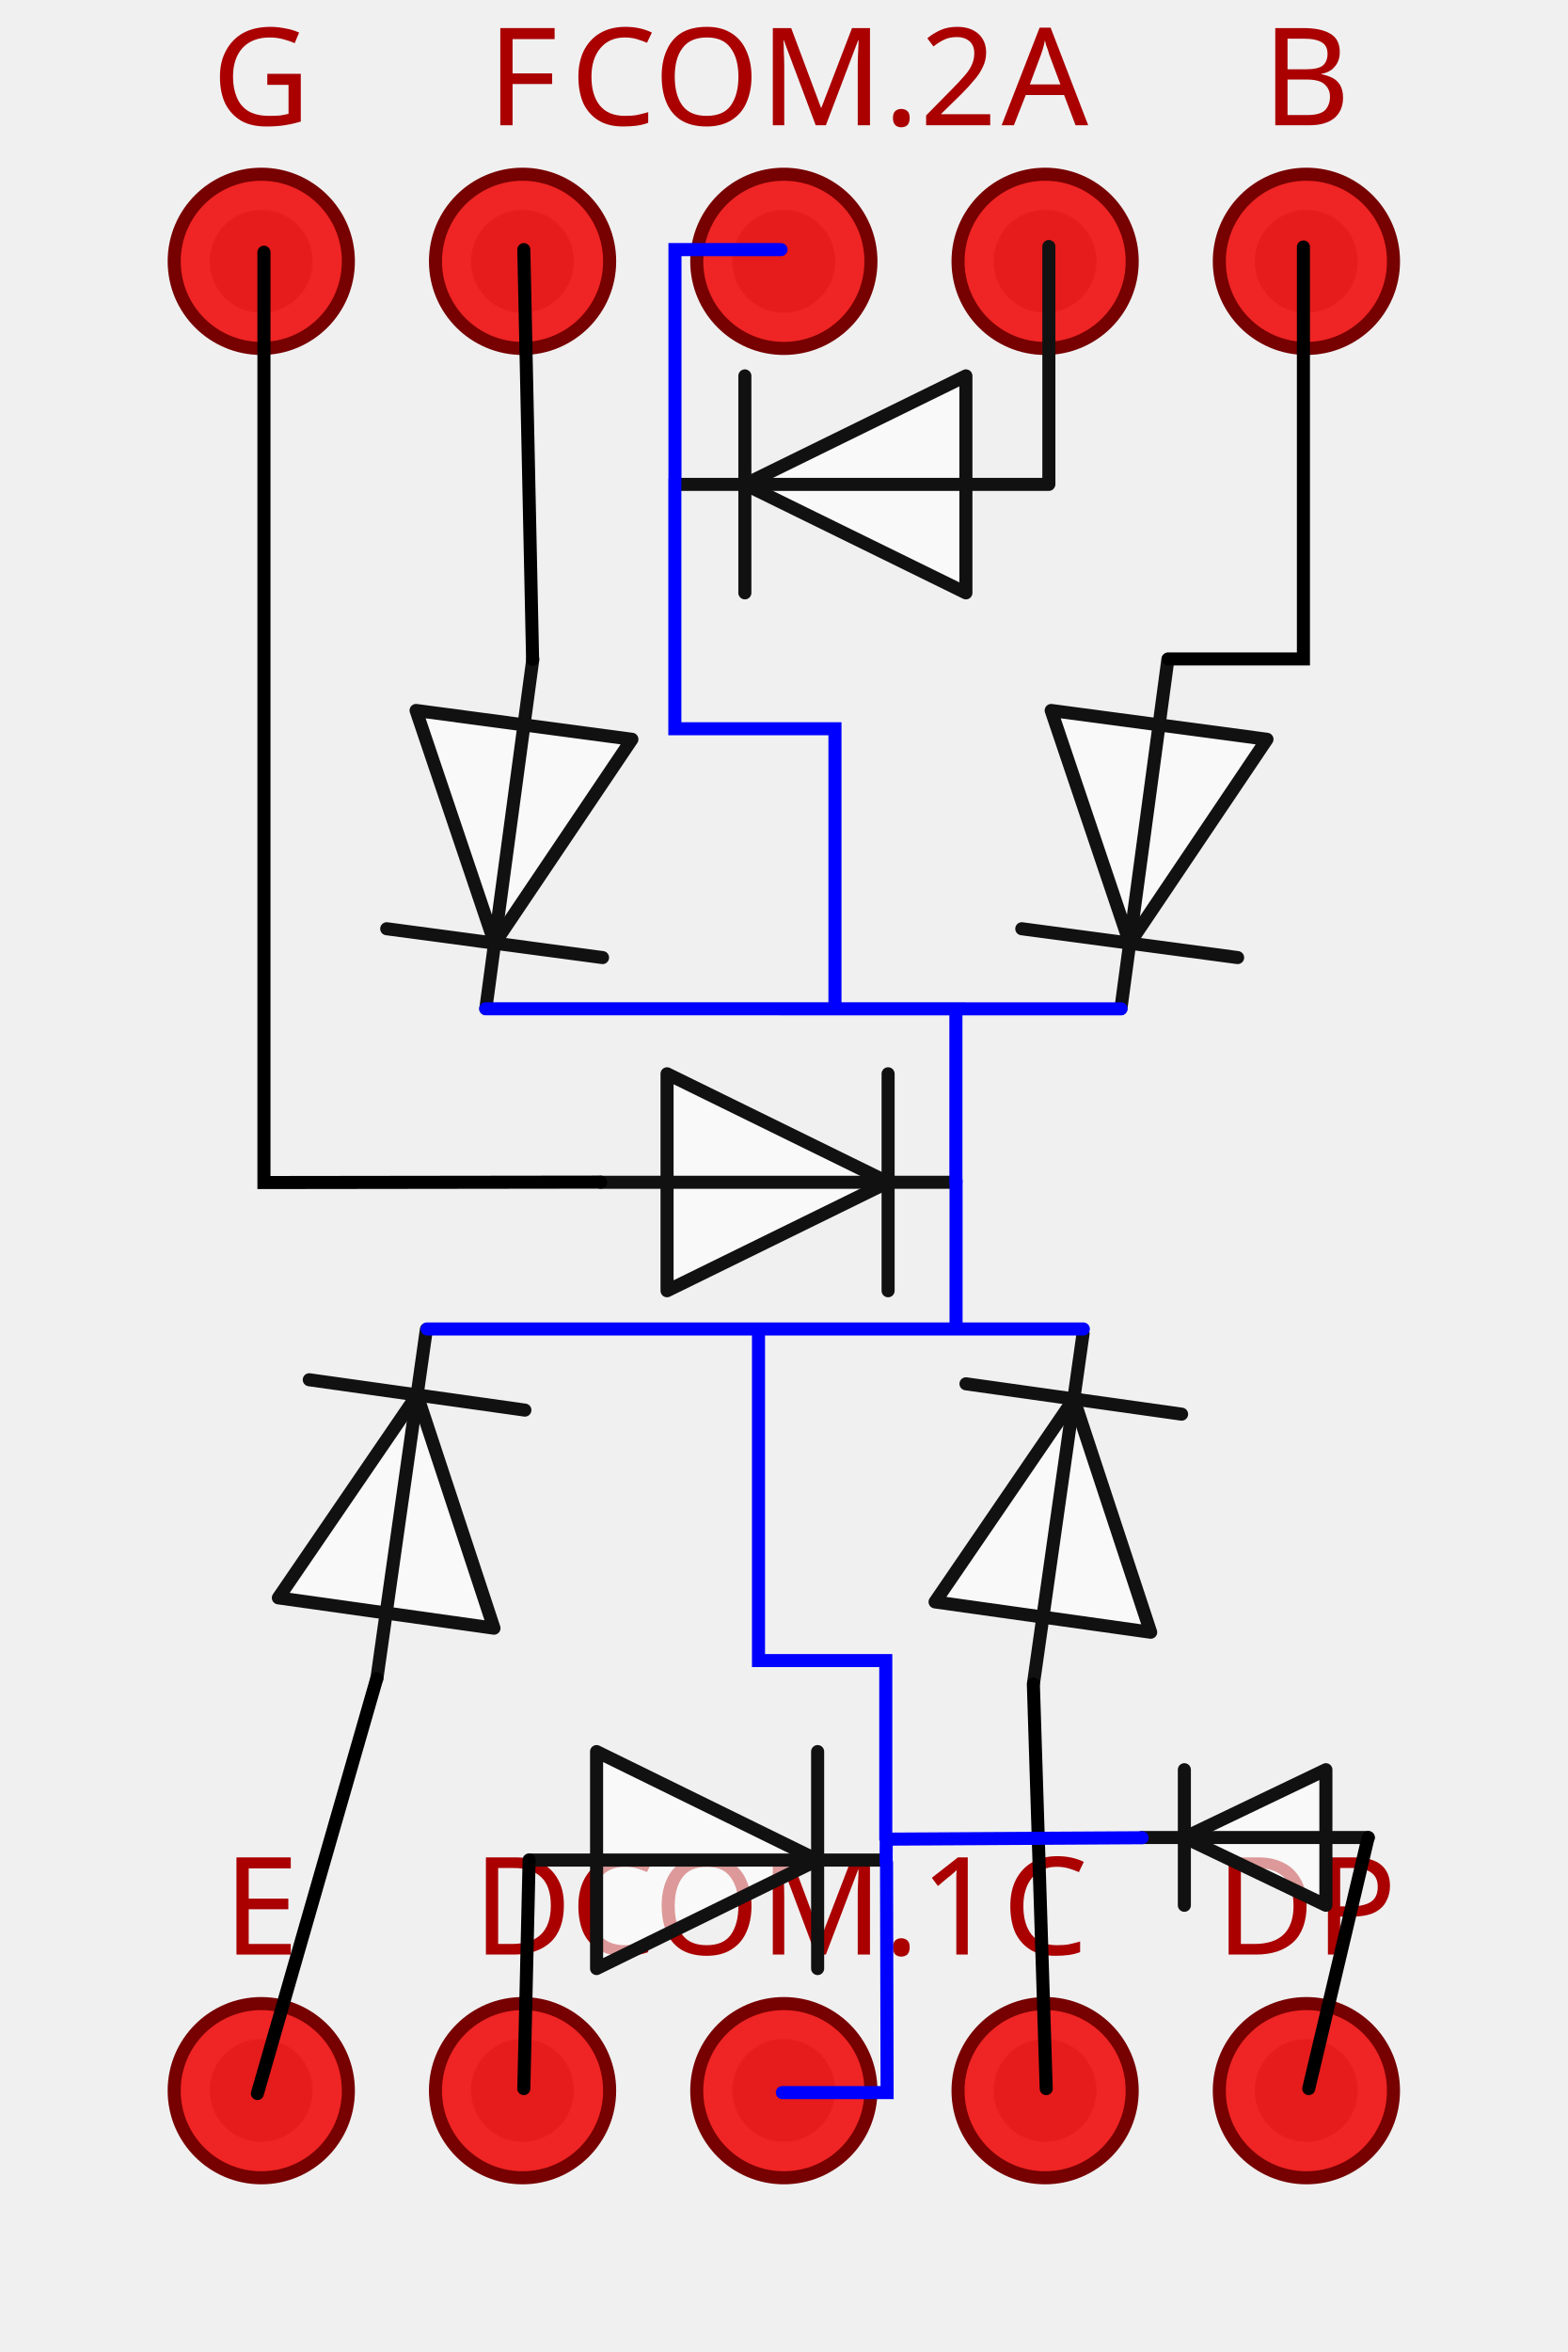
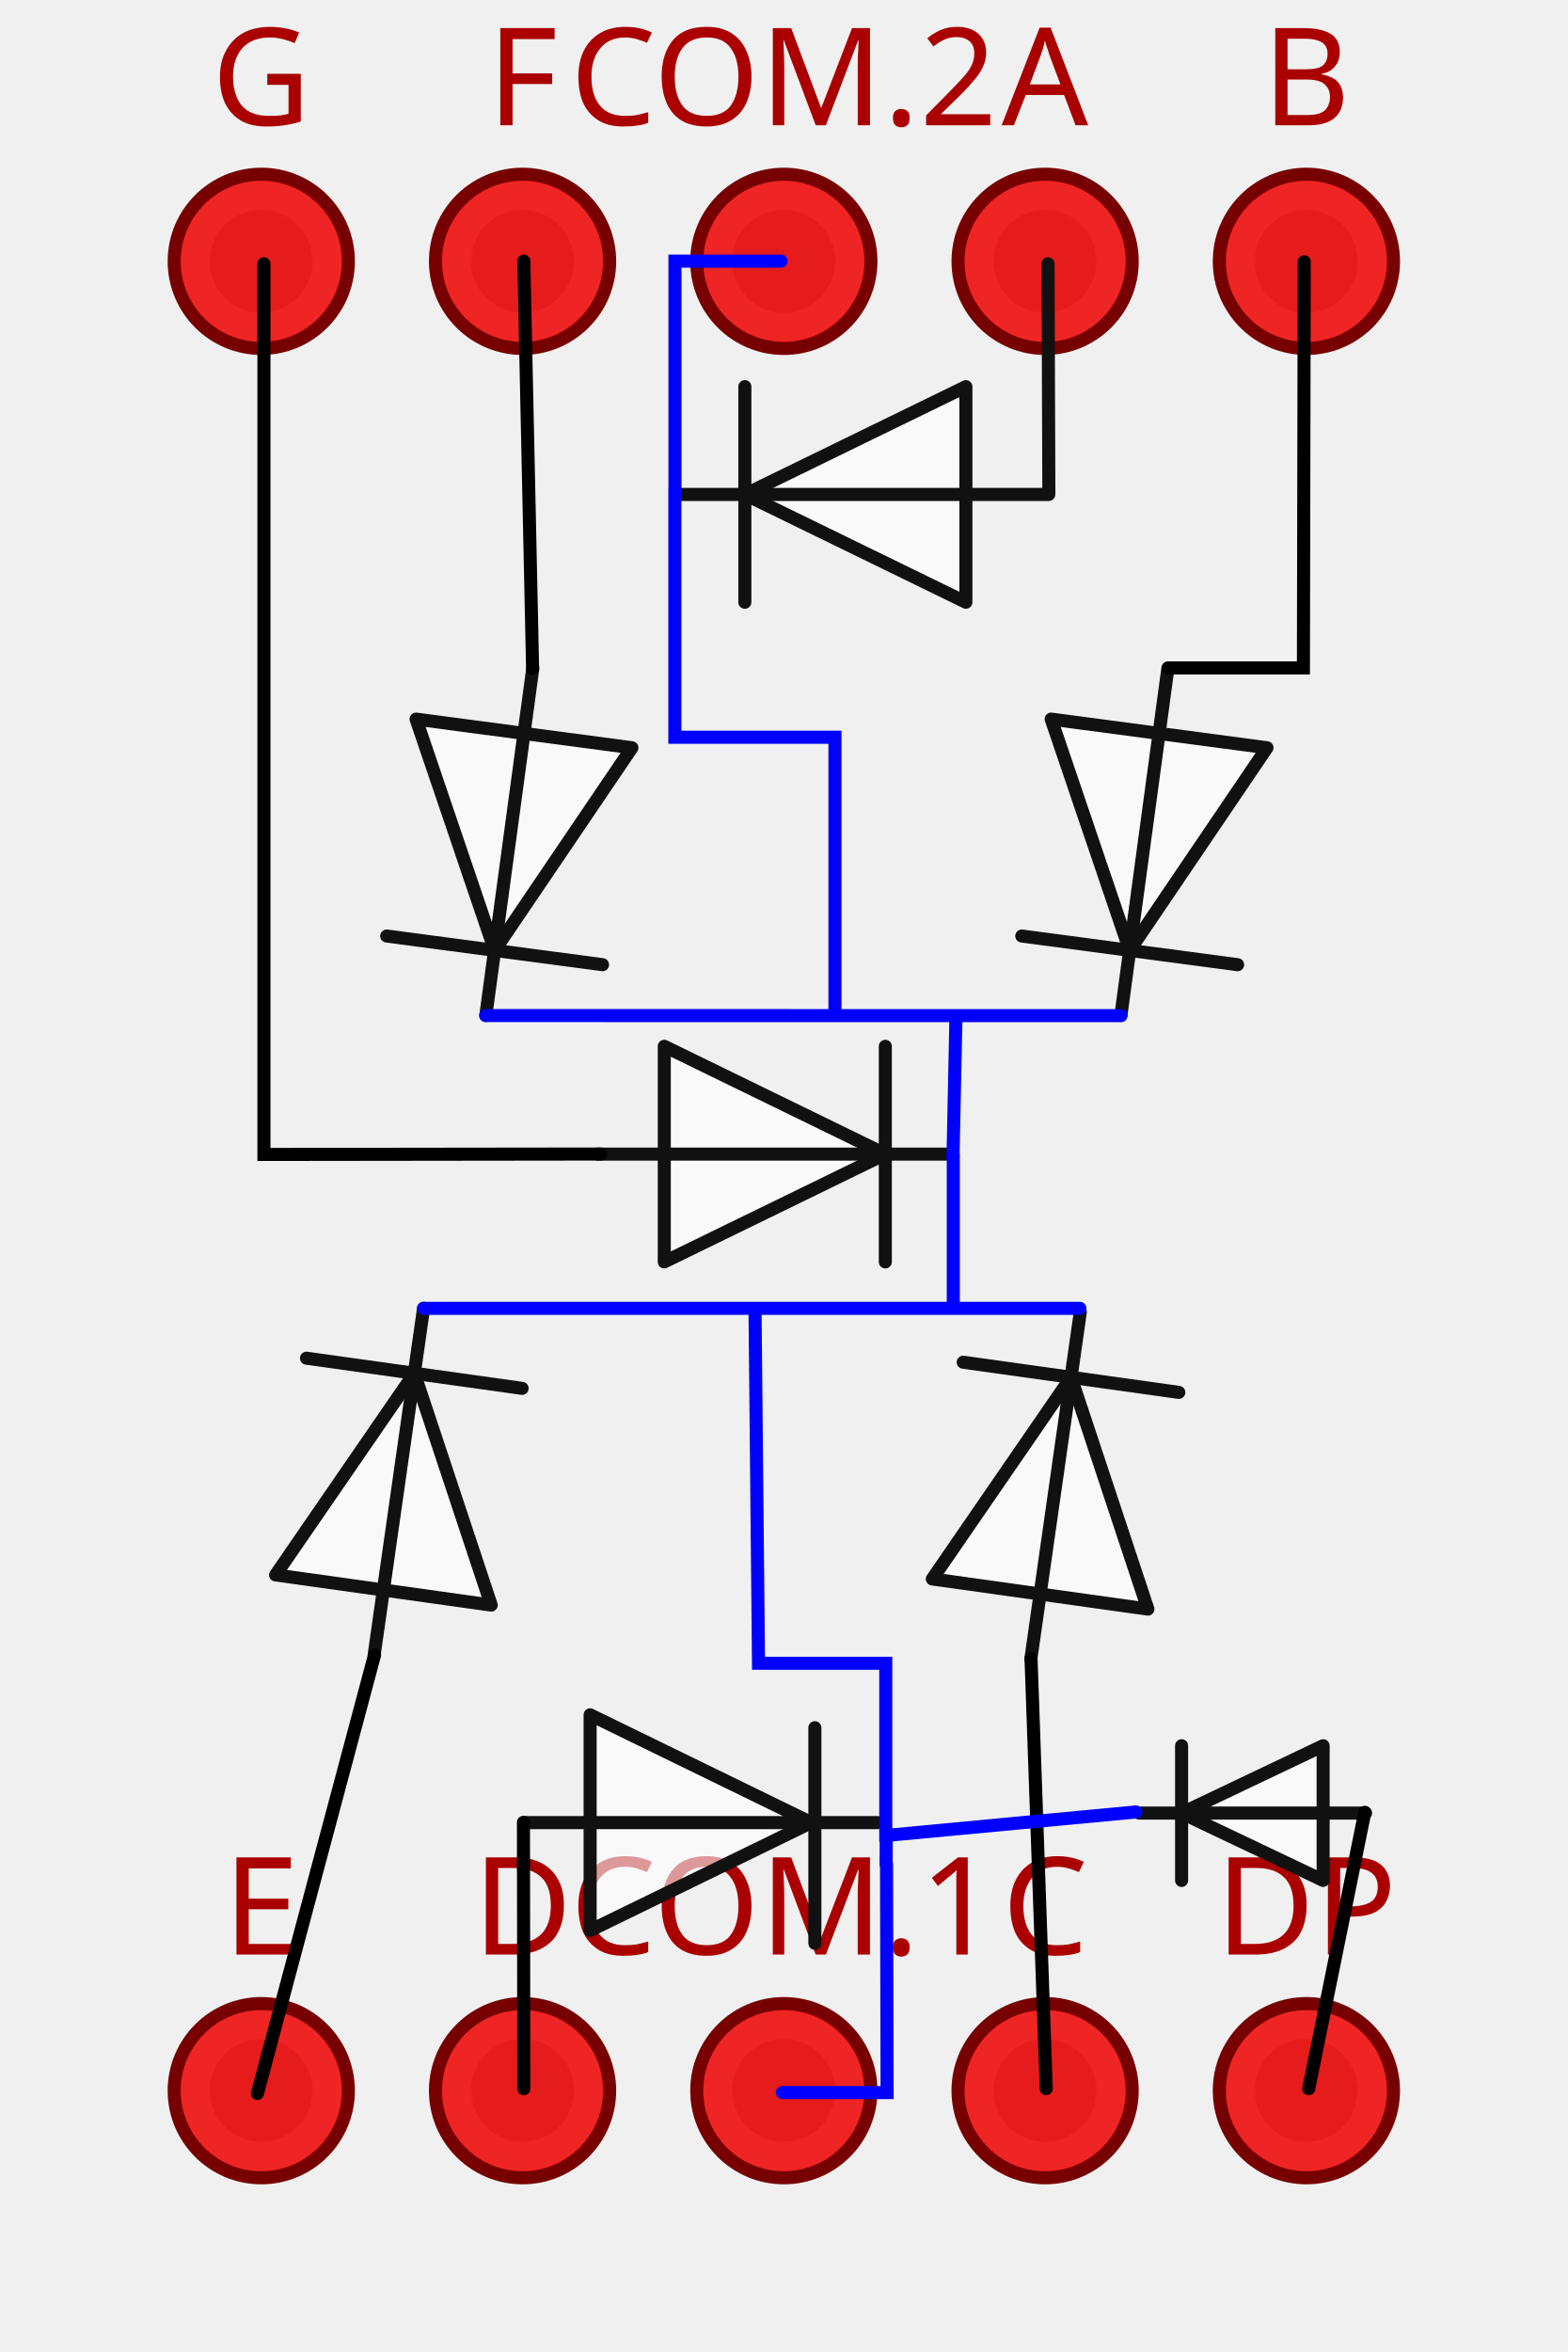
<svg xmlns="http://www.w3.org/2000/svg" xmlns:xlink="http://www.w3.org/1999/xlink" width="59.995" height="90" viewBox="0 0 59.995 90" version="1.1" id="svg39">
  <defs id="defs39">
    <pattern xlink:href="#pin-pattern" id="pattern40" patternTransform="matrix(3.937008,0,0,3.937008,14.99636,86.92861)" />
    <pattern xlink:href="#pin-pattern" id="pattern39" patternTransform="matrix(3.937008,0,0,3.937008,104.996,6.06247)" />
    <defs id="defs22">
      <pattern id="pin-pattern" height="2" width="2.54" patternUnits="userSpaceOnUse">
        <circle cx="1.27" cy="1" r="0.5" fill="#aaa" id="circle22" />
      </pattern>
    </defs>
+     <pattern xlink:href="#pin-pattern-9" id="pattern39-0" patternTransform="matrix(3.937008,0,0,3.937008,5.346356,6.41247)" />
+     <pattern id="pin-pattern-9" height="2" width="2.54" patternUnits="userSpaceOnUse">
+       <circle cx="1.27" cy="1" r="0.5" fill="#aaa" id="circle22-4" />
+     </pattern>
+     <pattern xlink:href="#pin-pattern-9" id="pattern40-8" patternTransform="matrix(3.937008,0,0,3.937008,14.99636,86.92861)" />
+     <pattern id="pattern1" height="2" width="2.54" patternUnits="userSpaceOnUse">
+       <circle cx="1.27" cy="1" r="0.5" fill="#aaa" id="circle1" />
+     </pattern>
+     <pattern xlink:href="#pin-pattern-9-1" id="pattern39-0-5" patternTransform="matrix(3.937008,0,0,3.937008,5.346356,6.41247)" />
+     <pattern id="pin-pattern-9-1" height="2" width="2.54" patternUnits="userSpaceOnUse">
+       <circle cx="1.27" cy="1" r="0.5" fill="#aaa" id="circle22-4-7" />
+     </pattern>
+     <pattern xlink:href="#pin-pattern-9-1" id="pattern40-8-1" patternTransform="matrix(3.937008,0,0,3.937008,14.99636,86.92861)" />
+     <pattern id="pattern1-1" height="2" width="2.54" patternUnits="userSpaceOnUse">
+       <circle cx="1.27" cy="1" r="0.5" fill="#aaa" id="circle1-5" />
+     </pattern>
  </defs>
  <g id="g3" transform="translate(-100)">
    <rect height="7.874" width="50" id="rect28" x="104.996" y="6.062" style="opacity:0.85;fill:url(#pattern39);stroke-width:3.78" />
    <g id="g40" transform="translate(89.99964,-10.87552)">
      <rect height="7.874" width="50" id="rect29" x="14.996" y="86.929" style="opacity:0.85;fill:url(#pattern40);stroke-width:3.78" />
    </g>
    <circle id="pin-COM.2" cx="130" cy="10" r="3.333" fill="#ee0000" fill-opacity="0.85" stroke="#770000" stroke-width="0.5" />
    <text x="130" y="4.792" font-size="5.208px" fill="#aa0000" text-anchor="middle" font-family="sans-serif" id="text30" style="stroke-width:1">COM.2</text>
    <circle id="pin-A" cx="140" cy="10" r="3.333" fill="#ee0000" fill-opacity="0.85" stroke="#770000" stroke-width="0.5" />
    <text x="140" y="4.792" font-size="5.208px" fill="#aa0000" text-anchor="middle" font-family="sans-serif" id="text31" style="stroke-width:1">A</text>
    <circle id="pin-B" cx="150" cy="10" r="3.333" fill="#ee0000" fill-opacity="0.85" stroke="#770000" stroke-width="0.5" />
    <text x="150" y="4.792" font-size="5.208px" fill="#aa0000" text-anchor="middle" font-family="sans-serif" id="text32" style="stroke-width:1">B</text>
    <circle id="pin-F" cx="120" cy="10" r="3.333" fill="#ee0000" fill-opacity="0.85" stroke="#770000" stroke-width="0.5" />
    <text x="120" y="4.792" font-size="5.208px" fill="#aa0000" text-anchor="middle" font-family="sans-serif" id="text36" style="stroke-width:1">F</text>
    <circle id="pin-G" cx="110" cy="10" r="3.333" fill="#ee0000" fill-opacity="0.85" stroke="#770000" stroke-width="0.5" />
    <text x="110" y="4.792" font-size="5.208px" fill="#aa0000" text-anchor="middle" font-family="sans-serif" id="text37" style="stroke-width:1">G</text>
    <g id="g39" transform="translate(89.99964,-10.87552)">
      <circle id="pin-COM.1" cx="40" cy="90.876" r="3.333" fill="#ee0000" fill-opacity="0.85" stroke="#770000" stroke-width="0.5" />
      <text x="40" y="85.667" font-size="5.208px" fill="#aa0000" text-anchor="middle" font-family="sans-serif" id="text29" style="stroke-width:1">COM.1</text>
      <circle id="pin-C" cx="50" cy="90.876" r="3.333" fill="#ee0000" fill-opacity="0.85" stroke="#770000" stroke-width="0.5" />
      <text x="50" y="85.667" font-size="5.208px" fill="#aa0000" text-anchor="middle" font-family="sans-serif" id="text33" style="stroke-width:1">C</text>
      <circle id="pin-D" cx="30" cy="90.876" r="3.333" fill="#ee0000" fill-opacity="0.85" stroke="#770000" stroke-width="0.5" />
      <text x="30" y="85.667" font-size="5.208px" fill="#aa0000" text-anchor="middle" font-family="sans-serif" id="text34" style="stroke-width:1">D</text>
      <circle id="pin-E" cx="20" cy="90.876" r="3.333" fill="#ee0000" fill-opacity="0.85" stroke="#770000" stroke-width="0.5" />
      <text x="20" y="85.667" font-size="5.208px" fill="#aa0000" text-anchor="middle" font-family="sans-serif" id="text35" style="stroke-width:1">E</text>
      <circle id="pin-DP" cx="60" cy="90.876" r="3.333" fill="#ee0000" fill-opacity="0.85" stroke="#770000" stroke-width="0.5" />
      <text x="60" y="85.667" font-size="5.208px" fill="#aa0000" text-anchor="middle" font-family="sans-serif" id="text38" style="stroke-width:1">DP</text>
    </g>
  </g>
-   <g id="g4">
-     <path d="M 25.53,49.391 V 41.089 L 33.99,45.24 Z" fill="#ffffff" fill-opacity="0.6" id="path8-4" style="stroke:#111111;stroke-width:0.5;stroke-linecap:round;stroke-linejoin:round;stroke-dasharray:none" />
-     <line x1="22.992" y1="45.24" x2="36.528" y2="45.24" id="line9-8" style="fill:none;stroke:#111111;stroke-width:0.5;stroke-linecap:round;stroke-linejoin:round;stroke-dasharray:none" />
-     <line x1="33.99" y1="49.391" x2="33.99" y2="41.089" id="line10-8" style="fill:none;stroke:#111111;stroke-width:0.5;stroke-linecap:round;stroke-linejoin:round;stroke-dasharray:none" />
-     <path d="M 36.968,14.384 V 22.686 L 28.508,18.535 Z" fill="#ffffff" fill-opacity="0.6" id="path8-4-5" style="stroke:#111111;stroke-width:0.5;stroke-linecap:round;stroke-linejoin:round;stroke-dasharray:none" />
-     <path id="line9-8-5" style="fill:none;stroke:#111111;stroke-width:0.5;stroke-linecap:round;stroke-linejoin:round;stroke-dasharray:none" d="M 40.143 9.434 L 40.143 18.529 L 40.143 9.434 z M 25.982 18.535 L 40.139 18.535 L 25.982 18.535 z " />
-     <line x1="28.508" y1="14.384" x2="28.508" y2="22.686" id="line10-8-1" style="fill:none;stroke:#111111;stroke-width:0.5;stroke-linecap:round;stroke-linejoin:round;stroke-dasharray:none" />
-     <path d="M 22.833,75.327 V 67.025 L 31.293,71.176 Z" fill="#ffffff" fill-opacity="0.6" id="path8-4-1" style="stroke:#111111;stroke-width:0.5;stroke-linecap:round;stroke-linejoin:round;stroke-dasharray:none" />
-     <line x1="20.295" y1="71.176" x2="33.831" y2="71.176" id="line9-8-52" style="fill:none;stroke:#111111;stroke-width:0.5;stroke-linecap:round;stroke-linejoin:round;stroke-dasharray:none" />
-     <line x1="31.293" y1="75.327" x2="31.293" y2="67.025" id="line10-8-7" style="fill:none;stroke:#111111;stroke-width:0.5;stroke-linecap:round;stroke-linejoin:round;stroke-dasharray:none" />
-     <path d="M 50.746,67.719 V 72.906 L 45.329,70.313 Z" fill="#ffffff" fill-opacity="0.6" id="path8-4-1-3" style="stroke:#111111;stroke-width:0.5;stroke-linecap:round;stroke-linejoin:round;stroke-dasharray:none" />
-     <line x1="52.371" y1="70.313" x2="43.704" y2="70.313" id="line9-8-52-3" style="fill:none;stroke:#111111;stroke-width:0.5;stroke-linecap:round;stroke-linejoin:round;stroke-dasharray:none" />
-     <line x1="45.329" y1="67.719" x2="45.329" y2="72.906" id="line10-8-7-4" style="fill:none;stroke:#111111;stroke-width:0.5;stroke-linecap:round;stroke-linejoin:round;stroke-dasharray:none" />
-     <path d="M 15.925,27.186 24.185,28.289 18.931,36.09 Z" fill="#ffffff" fill-opacity="0.6" id="path8-4-2" style="stroke:#111111;stroke-width:0.5;stroke-linecap:round;stroke-linejoin:round;stroke-dasharray:none" />
-     <line x1="20.392" y1="25.231" x2="18.594" y2="38.596" id="line9-8-3" style="fill:none;stroke:#111111;stroke-width:0.5;stroke-linecap:round;stroke-linejoin:round;stroke-dasharray:none" />
-     <line x1="14.801" y1="35.539" x2="23.061" y2="36.642" id="line10-8-2" style="fill:none;stroke:#111111;stroke-width:0.5;stroke-linecap:round;stroke-linejoin:round;stroke-dasharray:none" />
-     <path d="M 40.232,27.186 48.491,28.289 43.237,36.09 Z" fill="#ffffff" fill-opacity="0.6" id="path8-4-2-6" style="stroke:#111111;stroke-width:0.5;stroke-linecap:round;stroke-linejoin:round;stroke-dasharray:none" />
-     <line x1="44.699" y1="25.231" x2="42.9" y2="38.596" id="line9-8-3-8" style="fill:none;stroke:#111111;stroke-width:0.5;stroke-linecap:round;stroke-linejoin:round;stroke-dasharray:none" />
-     <line x1="39.107" y1="35.539" x2="47.367" y2="36.642" id="line10-8-2-5" style="fill:none;stroke:#111111;stroke-width:0.5;stroke-linecap:round;stroke-linejoin:round;stroke-dasharray:none" />
-     <path d="M 35.788,61.298 44.04,62.458 41.097,53.533 Z" fill="#ffffff" fill-opacity="0.6" id="path8-4-2-1" style="stroke:#111111;stroke-width:0.5;stroke-linecap:round;stroke-linejoin:round;stroke-dasharray:none" />
-     <line x1="39.559" y1="64.381" x2="41.452" y2="51.029" id="line9-8-3-89" style="fill:none;stroke:#111111;stroke-width:0.5;stroke-linecap:round;stroke-linejoin:round;stroke-dasharray:none" />
-     <line x1="36.971" y1="52.952" x2="45.223" y2="54.113" id="line10-8-2-2" style="fill:none;stroke:#111111;stroke-width:0.5;stroke-linecap:round;stroke-linejoin:round;stroke-dasharray:none" />
-     <path d="M 10.654,61.142 18.906,62.303 15.963,53.378 Z" fill="#ffffff" fill-opacity="0.6" id="path8-4-2-1-3" style="stroke:#111111;stroke-width:0.5;stroke-linecap:round;stroke-linejoin:round;stroke-dasharray:none" />
-     <line x1="14.425" y1="64.226" x2="16.318" y2="50.874" id="line9-8-3-89-8" style="fill:none;stroke:#111111;stroke-width:0.5;stroke-linecap:round;stroke-linejoin:round;stroke-dasharray:none" />
-     <line x1="11.837" y1="52.797" x2="20.089" y2="53.958" id="line10-8-2-2-7" style="fill:none;stroke:#111111;stroke-width:0.5;stroke-linecap:round;stroke-linejoin:round;stroke-dasharray:none" />
-     <path style="fill:none;stroke:#000000;stroke-width:0.5;stroke-linecap:round;stroke-dasharray:none" d="M 44.71,25.214 H 49.886 V 9.45" id="path5" />
-     <path style="fill:none;stroke:#000000;stroke-width:0.5;stroke-linecap:round;stroke-dasharray:none" d="M 39.55,64.44 40.042,79.921" id="path7" />
-     <path style="fill:none;stroke:#000000;stroke-width:0.5;stroke-linecap:round;stroke-dasharray:none" d="M 20.251,71.171 20.048,79.921" id="path9" />
-     <path style="fill:none;stroke:#000000;stroke-width:0.5;stroke-linecap:round;stroke-dasharray:none" d="M 14.419,64.234 9.852,80.108" id="path11" />
-     <path style="fill:none;stroke:#000000;stroke-width:0.5;stroke-linecap:round;stroke-dasharray:none" d="M 20.384,25.231 20.048,9.551" id="path13" />
-     <path style="fill:none;stroke:#000000;stroke-width:0.5;stroke-linecap:round;stroke-dasharray:none" d="M 22.991,45.234 10.102,45.25 V 9.652" id="path15" />
-     <path style="fill:none;stroke:#000000;stroke-width:0.5;stroke-linecap:round;stroke-dasharray:none" d="M 52.361,70.318 50.089,79.921" id="path16" />
-     <path style="fill:none;stroke:#0000ff;stroke-width:0.5;stroke-linecap:round;stroke-dasharray:none" d="M 36.591,45.191 V 50.6" id="path22" />
-     <path id="path25" style="fill:none;stroke:#0000ff;stroke-width:0.5;stroke-linecap:round;stroke-dasharray:none" d="M 33.901,70.367 V 63.542 H 29.03 V 50.904 M 29.943,80.073 H 33.952 L 33.93,71.27 M 43.711,70.321 33.919,70.376 33.914,71.297 M 16.344,50.853 H 41.462 M 36.585,45.23 V 38.731 M 25.828,18.334 V 27.885 H 31.956 V 38.521 M 29.893,9.551 H 25.833 V 18.347 M 42.903,38.604 18.588,38.601" />
-   </g>
+   <path d="M 25.424,48.287 V 40.037 L 33.884,44.162 Z" fill="#ffffff" fill-opacity="0.6" id="path8-4" style="stroke:#111111;stroke-width:0.5;stroke-linecap:round;stroke-linejoin:round;stroke-dasharray:none" />
+   <line x1="22.886" y1="44.162" x2="36.422" y2="44.162" id="line9-8" style="fill:none;stroke:#111111;stroke-width:0.5;stroke-linecap:round;stroke-linejoin:round;stroke-dasharray:none" />
+   <line x1="33.884" y1="48.287" x2="33.884" y2="40.037" id="line10-8" style="fill:none;stroke:#111111;stroke-width:0.5;stroke-linecap:round;stroke-linejoin:round;stroke-dasharray:none" />
+   <path d="M 36.968,14.795 V 23.045 L 28.508,18.92 Z" fill="#ffffff" fill-opacity="0.6" id="path8-4-5" style="stroke:#111111;stroke-width:0.5;stroke-linecap:round;stroke-linejoin:round;stroke-dasharray:none" />
+   <path id="line9-8-5" style="fill:none;stroke:#111111;stroke-width:0.5;stroke-linecap:round;stroke-linejoin:round;stroke-dasharray:none" d="M 40.111,10.094 40.143,18.914 Z M 25.982,18.92 H 40.139 Z" />
+   <line x1="28.508" y1="14.795" x2="28.508" y2="23.045" id="line10-8-1" style="fill:none;stroke:#111111;stroke-width:0.5;stroke-linecap:round;stroke-linejoin:round;stroke-dasharray:none" />
+   <path d="M 22.586,73.868 V 65.618 L 31.046,69.743 Z" fill="#ffffff" fill-opacity="0.6" id="path8-4-1" style="stroke:#111111;stroke-width:0.5;stroke-linecap:round;stroke-linejoin:round;stroke-dasharray:none" />
+   <line x1="20.048" y1="69.743" x2="33.584" y2="69.743" id="line9-8-52" style="fill:none;stroke:#111111;stroke-width:0.5;stroke-linecap:round;stroke-linejoin:round;stroke-dasharray:none" />
+   <line x1="31.187" y1="74.361" x2="31.187" y2="66.111" id="line10-8-7" style="fill:none;stroke:#111111;stroke-width:0.5;stroke-linecap:round;stroke-linejoin:round;stroke-dasharray:none" />
+   <path d="M 50.64,66.801 V 71.955 L 45.223,69.378 Z" fill="#ffffff" fill-opacity="0.6" id="path8-4-1-3" style="stroke:#111111;stroke-width:0.5;stroke-linecap:round;stroke-linejoin:round;stroke-dasharray:none" />
+   <line x1="52.265" y1="69.378" x2="43.598" y2="69.378" id="line9-8-52-3" style="fill:none;stroke:#111111;stroke-width:0.5;stroke-linecap:round;stroke-linejoin:round;stroke-dasharray:none" />
+   <line x1="45.223" y1="66.801" x2="45.223" y2="71.955" id="line10-8-7-4" style="fill:none;stroke:#111111;stroke-width:0.5;stroke-linecap:round;stroke-linejoin:round;stroke-dasharray:none" />
+   <path d="M 15.925,27.517 24.185,28.613 18.931,36.366 Z" fill="#ffffff" fill-opacity="0.6" id="path8-4-2" style="stroke:#111111;stroke-width:0.5;stroke-linecap:round;stroke-linejoin:round;stroke-dasharray:none" />
+   <line x1="20.392" y1="25.574" x2="18.594" y2="38.856" id="line9-8-3" style="fill:none;stroke:#111111;stroke-width:0.5;stroke-linecap:round;stroke-linejoin:round;stroke-dasharray:none" />
+   <line x1="14.801" y1="35.817" x2="23.061" y2="36.914" id="line10-8-2" style="fill:none;stroke:#111111;stroke-width:0.5;stroke-linecap:round;stroke-linejoin:round;stroke-dasharray:none" />
+   <path d="M 40.232,27.517 48.491,28.613 43.237,36.366 Z" fill="#ffffff" fill-opacity="0.6" id="path8-4-2-6" style="stroke:#111111;stroke-width:0.5;stroke-linecap:round;stroke-linejoin:round;stroke-dasharray:none" />
+   <line x1="44.699" y1="25.574" x2="42.9" y2="38.856" id="line9-8-3-8" style="fill:none;stroke:#111111;stroke-width:0.5;stroke-linecap:round;stroke-linejoin:round;stroke-dasharray:none" />
+   <line x1="39.107" y1="35.817" x2="47.367" y2="36.914" id="line10-8-2-5" style="fill:none;stroke:#111111;stroke-width:0.5;stroke-linecap:round;stroke-linejoin:round;stroke-dasharray:none" />
+   <path d="M 35.682,60.419 43.934,61.573 40.991,52.703 Z" fill="#ffffff" fill-opacity="0.6" id="path8-4-2-1" style="stroke:#111111;stroke-width:0.5;stroke-linecap:round;stroke-linejoin:round;stroke-dasharray:none" />
+   <line x1="39.453" y1="63.484" x2="41.346" y2="50.215" id="line9-8-3-89" style="fill:none;stroke:#111111;stroke-width:0.5;stroke-linecap:round;stroke-linejoin:round;stroke-dasharray:none" />
+   <line x1="36.865" y1="52.126" x2="45.117" y2="53.28" id="line10-8-2-2" style="fill:none;stroke:#111111;stroke-width:0.5;stroke-linecap:round;stroke-linejoin:round;stroke-dasharray:none" />
+   <path d="M 10.548,60.265 18.8,61.419 15.857,52.549 Z" fill="#ffffff" fill-opacity="0.6" id="path8-4-2-1-3" style="stroke:#111111;stroke-width:0.5;stroke-linecap:round;stroke-linejoin:round;stroke-dasharray:none" />
+   <line x1="14.319" y1="63.33" x2="16.212" y2="50.061" id="line9-8-3-89-8" style="fill:none;stroke:#111111;stroke-width:0.5;stroke-linecap:round;stroke-linejoin:round;stroke-dasharray:none" />
+   <line x1="11.731" y1="51.972" x2="19.983" y2="53.126" id="line10-8-2-2-7" style="fill:none;stroke:#111111;stroke-width:0.5;stroke-linecap:round;stroke-linejoin:round;stroke-dasharray:none" />
+   <path style="fill:none;stroke:#000000;stroke-width:0.5;stroke-linecap:round;stroke-dasharray:none" d="M 44.71,25.558 H 49.886 L 49.917,10.017" id="path5" />
+   <path style="fill:none;stroke:#000000;stroke-width:0.5;stroke-linecap:round;stroke-dasharray:none" d="M 39.461,63.477 40.042,79.923" id="path7" />
+   <path style="fill:none;stroke:#000000;stroke-width:0.5;stroke-linecap:round;stroke-dasharray:none" d="M 20.034,69.734 20.048,79.923" id="path9" />
+   <path style="fill:none;stroke:#000000;stroke-width:0.5;stroke-linecap:round;stroke-dasharray:none" d="M 14.336,63.327 9.852,80.108" id="path11" />
+   <path style="fill:none;stroke:#000000;stroke-width:0.5;stroke-linecap:round;stroke-dasharray:none" d="M 20.384,25.574 20.048,9.992" id="path13" />
+   <path style="fill:none;stroke:#000000;stroke-width:0.5;stroke-linecap:round;stroke-dasharray:none" d="M 22.991,44.159 10.102,44.175 V 10.093" id="path15" />
+   <path style="fill:none;stroke:#000000;stroke-width:0.5;stroke-linecap:round;stroke-dasharray:none" d="M 52.236,69.348 50.089,79.923" id="path16" />
+   <path style="fill:none;stroke:#0000ff;stroke-width:0.5;stroke-linecap:round;stroke-dasharray:none" d="M 36.485,44.193 V 49.789" id="path22" />
+   <path id="path25" style="fill:none;stroke:#0000ff;stroke-width:0.5;stroke-linecap:round;stroke-dasharray:none" d="M 33.901,70.428 V 63.646 H 29.03 L 28.897,50.114 M 29.943,80.073 H 33.952 L 33.93,71.326 M 43.477,69.335 33.919,70.234 33.914,71.352 M 16.211,50.064 H 41.33 M 36.475,44.277 36.585,38.99 M 25.828,18.72 V 28.211 H 31.956 V 38.782 M 29.893,9.992 H 25.833 V 18.734 M 42.903,38.864 18.588,38.861" />
</svg>
